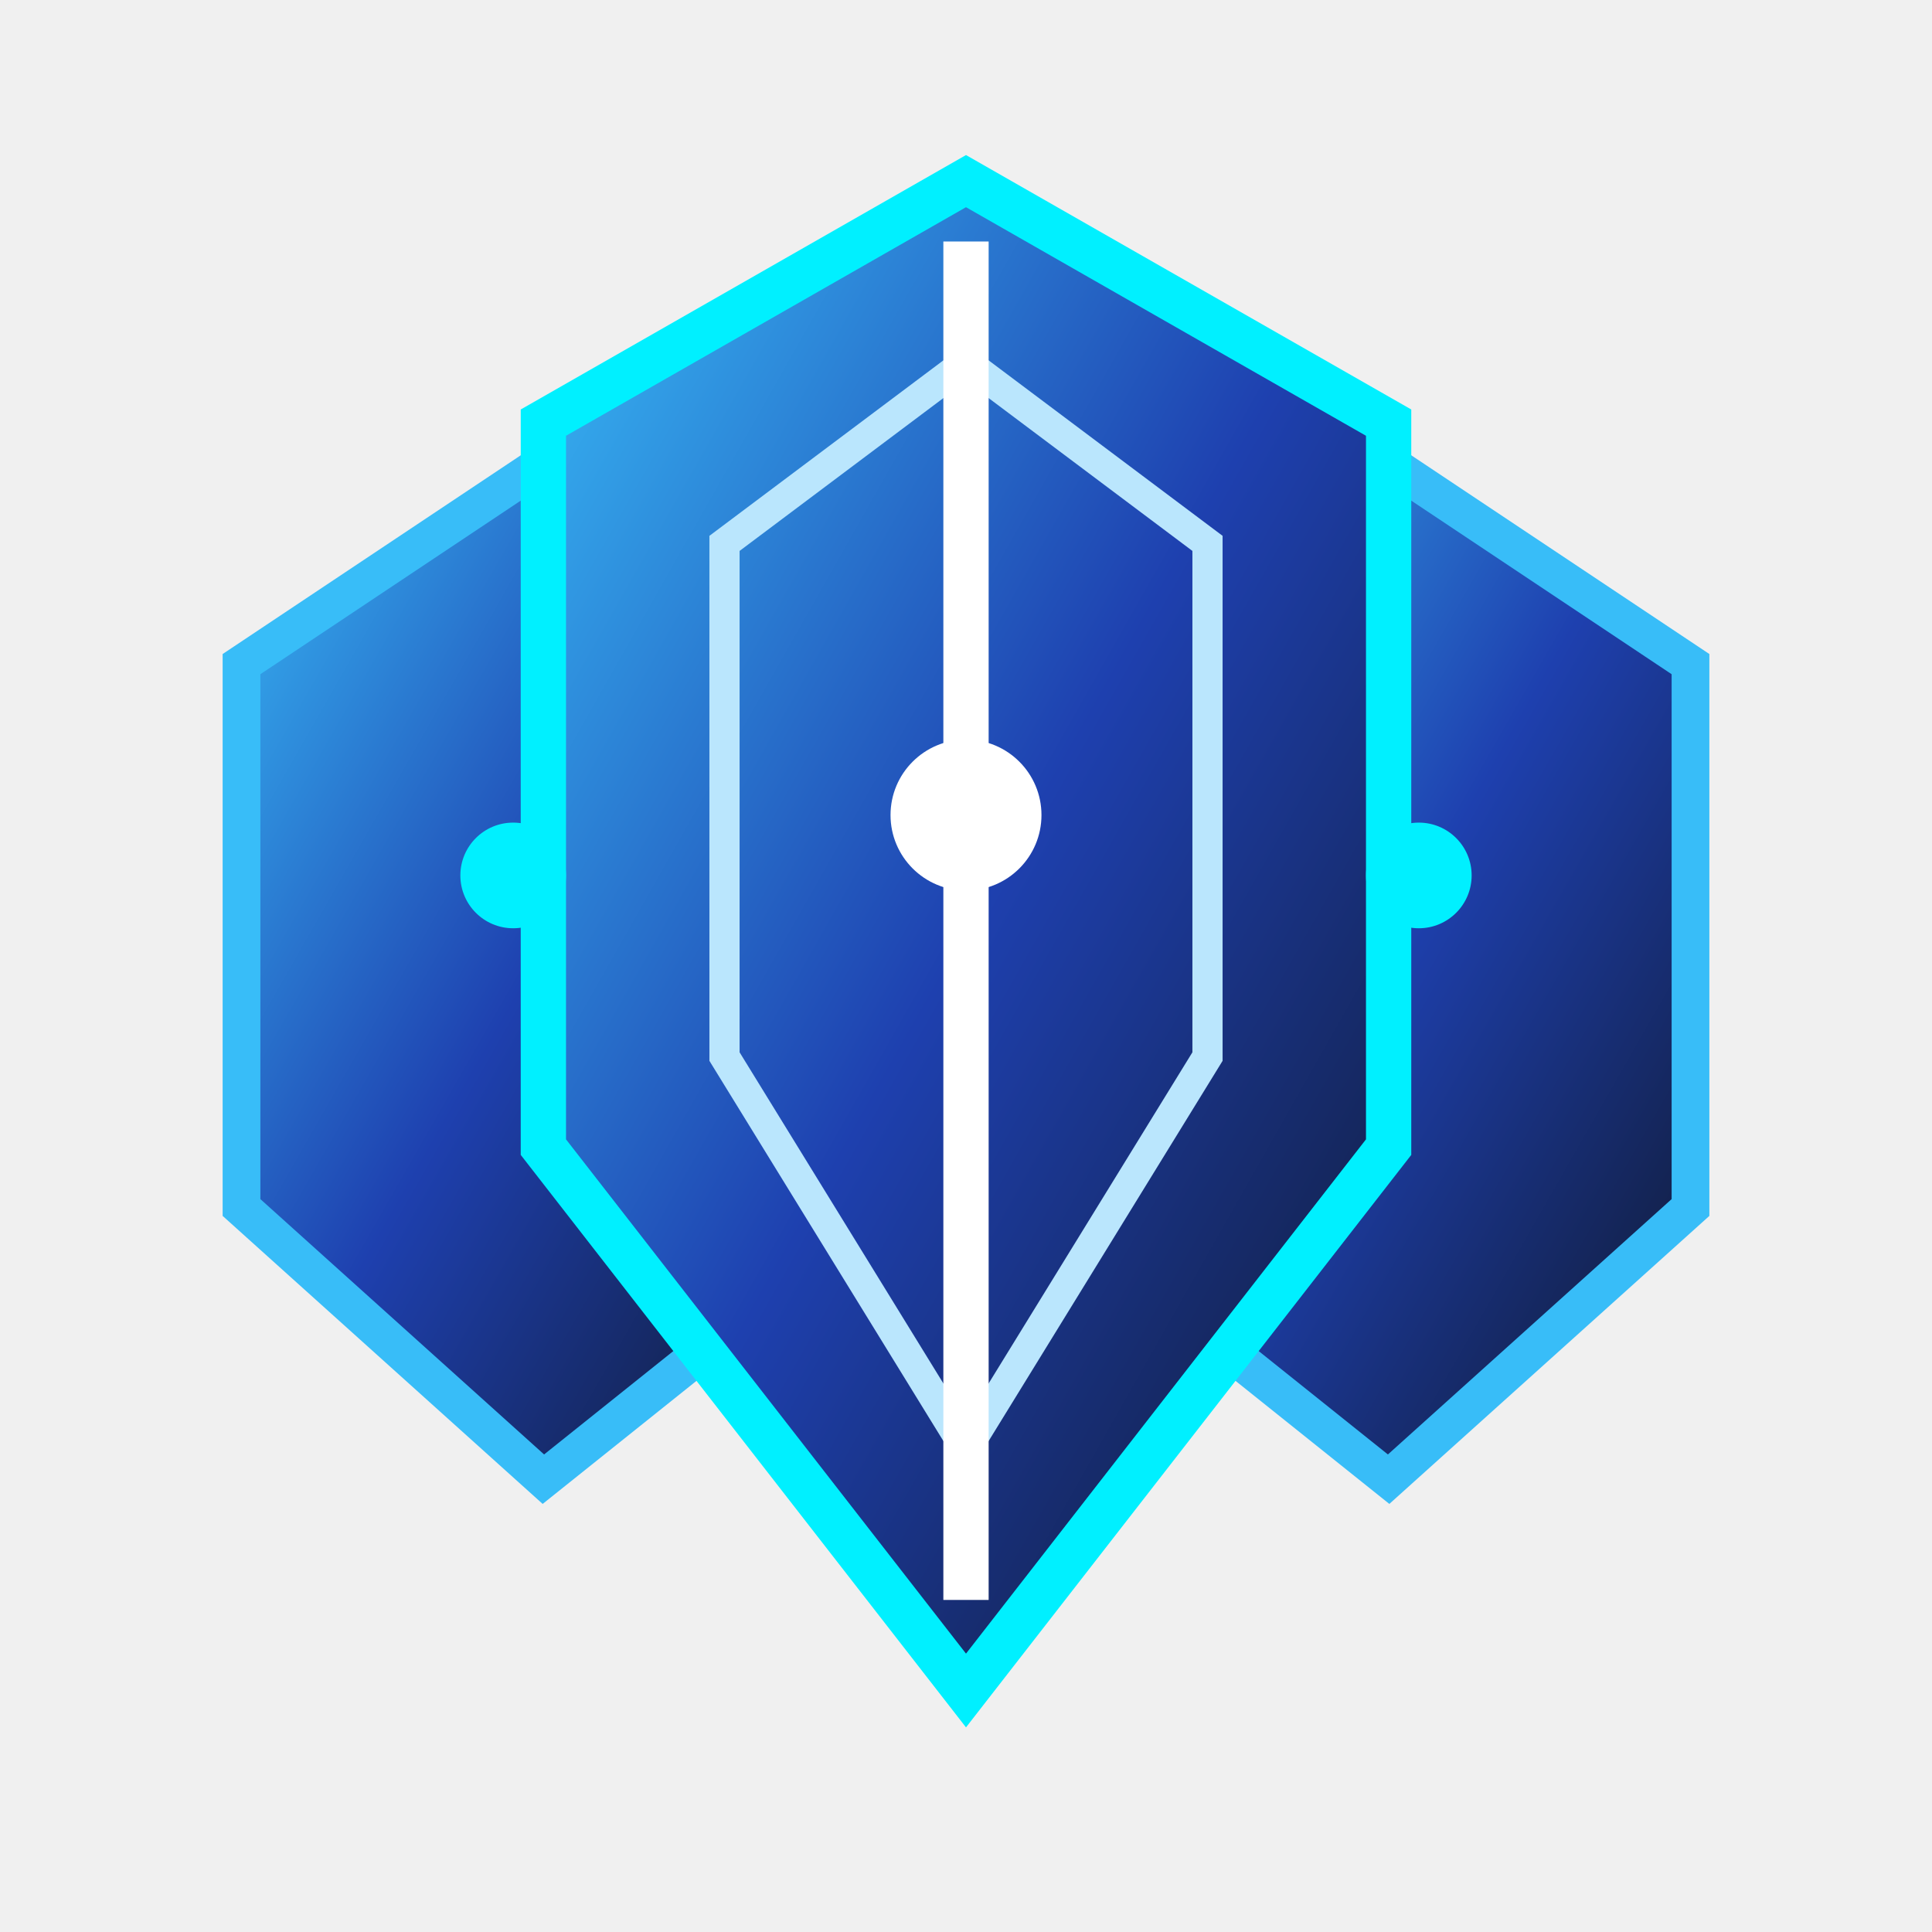
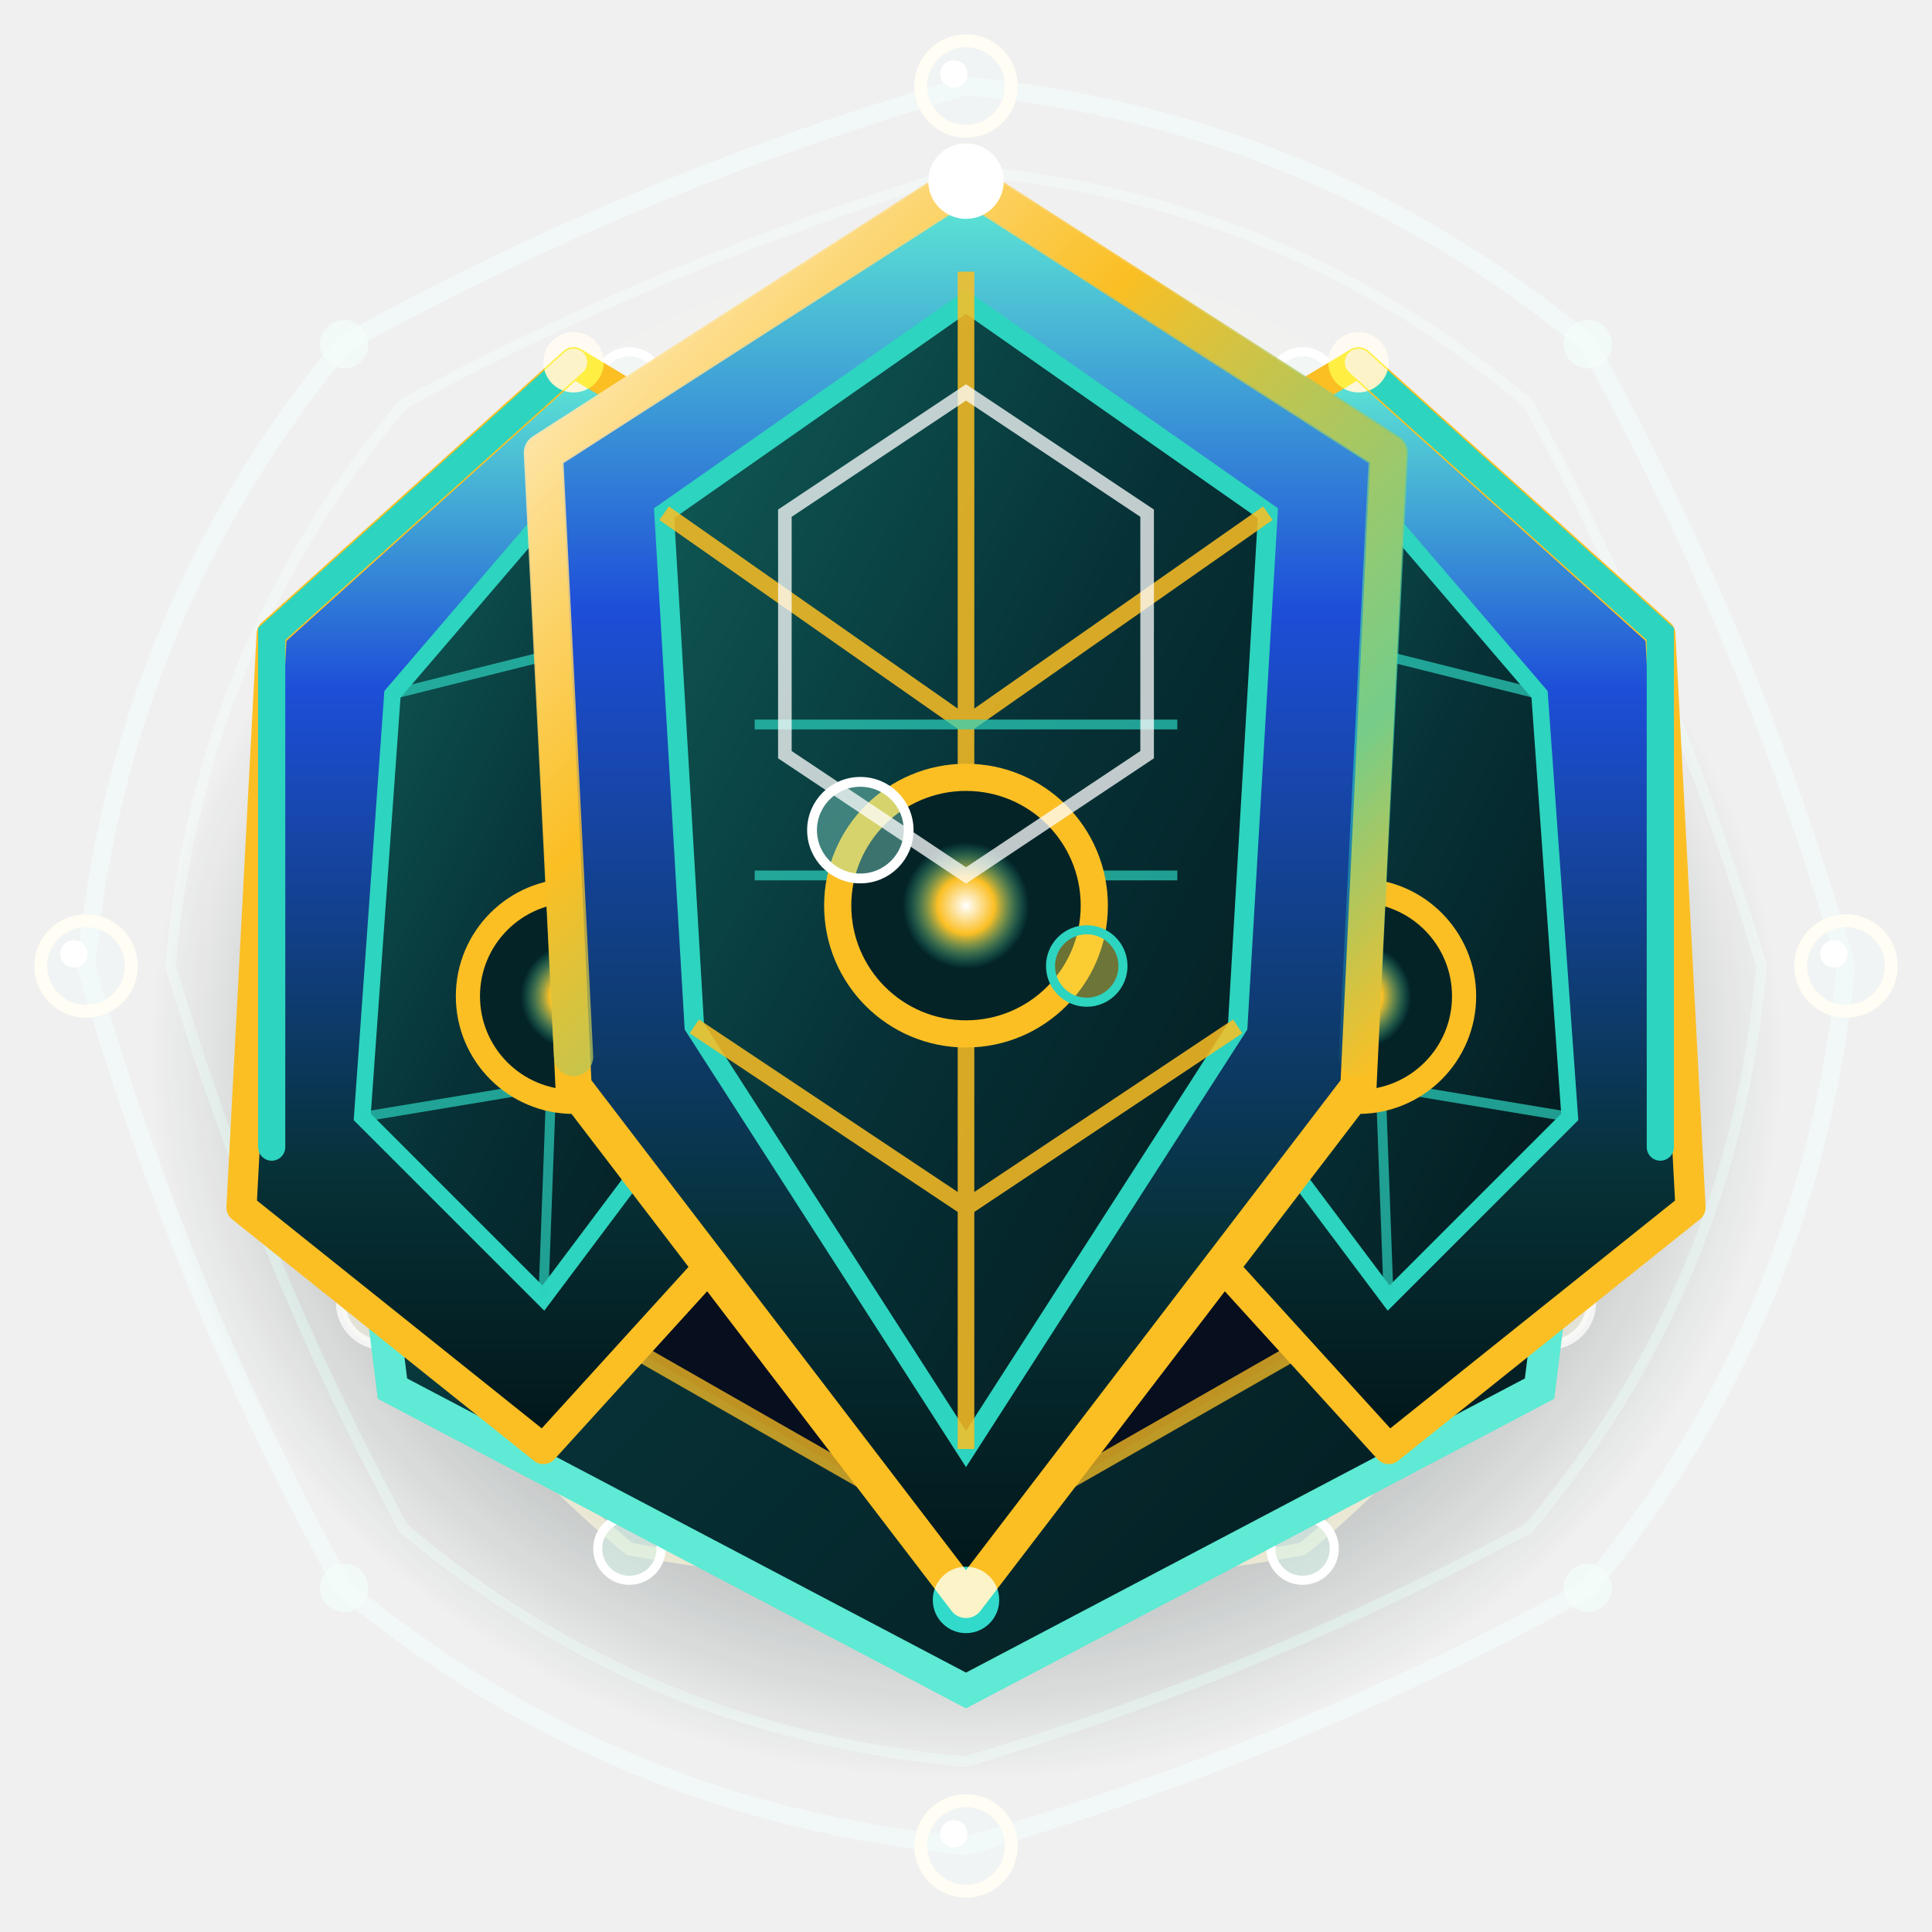
- <svg xmlns="http://www.w3.org/2000/svg" viewBox="0 0 128 128">
+ <svg xmlns="http://www.w3.org/2000/svg" viewBox="0 0 128 128" fill="none" data-rig-id="util-scales-lv2-rig" data-root-anchor="64,64" data-has-aura="true">
  <defs>
-     <linearGradient id="scale2" x1="0" y1="0" x2="1" y2="1">
-       <stop offset="0%" stop-color="#38bdf8" />
-       <stop offset="50%" stop-color="#1e40af" />
-       <stop offset="100%" stop-color="#0f172a" />
+     <radialGradient id="us2-cast-shadow" cx="50%" cy="50%" r="50%">
+       <stop offset="0%" stop-color="#021317" stop-opacity="0.70" />
+       <stop offset="62%" stop-color="#03181c" stop-opacity="0.32" />
+       <stop offset="100%" stop-color="#03181c" stop-opacity="0" />
+     </radialGradient>
+     <radialGradient id="us2-aura-field" cx="50%" cy="50%" r="50%">
+       <stop offset="0%" stop-color="#2dd4bf" stop-opacity="0.30" />
+       <stop offset="55%" stop-color="#fbbf24" stop-opacity="0.14" />
+       <stop offset="100%" stop-color="#03181c" stop-opacity="0" />
+     </radialGradient>
+     <linearGradient id="us2-chitin-obsidian" x1="0%" y1="0%" x2="100%" y2="100%">
+       <stop offset="0%" stop-color="#115e59" />
+       <stop offset="50%" stop-color="#063136" />
+       <stop offset="100%" stop-color="#03181c" />
    </linearGradient>
+     <linearGradient id="us2-hex-armor" x1="0%" y1="0%" x2="0%" y2="100%">
+       <stop offset="0%" stop-color="#5eead4" />
+       <stop offset="30%" stop-color="#1d4ed8" />
+       <stop offset="75%" stop-color="#063136" />
+       <stop offset="100%" stop-color="#021619" />
+     </linearGradient>
+     <radialGradient id="us2-joint-core" cx="50%" cy="50%" r="50%">
+       <stop offset="0%" stop-color="#ffffff" />
+       <stop offset="45%" stop-color="#fbbf24" />
+       <stop offset="100%" stop-color="#2dd4bf" stop-opacity="0" />
+     </radialGradient>
+     <linearGradient id="us2-rim-glow" x1="0%" y1="0%" x2="100%" y2="100%">
+       <stop offset="0%" stop-color="#ffffff" stop-opacity="0.95" />
+       <stop offset="40%" stop-color="#fbbf24" stop-opacity="0.80" />
+       <stop offset="80%" stop-color="#2dd4bf" stop-opacity="0.65" />
+       <stop offset="100%" stop-color="#2dd4bf" stop-opacity="0" />
+     </linearGradient>
+     <radialGradient id="confocal-halo" cx="50%" cy="50%" r="50%">
+       <stop offset="0%" stop-color="#2dd4bf" stop-opacity="0" />
+       <stop offset="68%" stop-color="#2dd4bf" stop-opacity="0.16" />
+       <stop offset="86%" stop-color="#a855f7" stop-opacity="0.32" />
+       <stop offset="100%" stop-color="#03181c" stop-opacity="0" />
+     </radialGradient>
  </defs>
-   <polygon points="16,44 40,28 56,44 56,82 36,98 16,80" fill="url(#scale2)" stroke="#38bdf8" stroke-width="2.5" />
-   <polygon points="72,44 88,28 112,44 112,80 92,98 72,82" fill="url(#scale2)" stroke="#38bdf8" stroke-width="2.5" />
-   <polygon points="36,28 64,12 92,28 92,76 64,112 36,76" fill="url(#scale2)" stroke="#00f0ff" stroke-width="3" />
-   <polygon points="48,36 64,24 80,36 80,70 64,96 48,70" fill="none" stroke="#bae6fd" stroke-width="2" />
-   <line x1="64" y1="16" x2="64" y2="106" stroke="#ffffff" stroke-width="3" />
-   <circle cx="34" cy="58" r="3.5" fill="#00f0ff" />
-   <circle cx="94" cy="58" r="3.5" fill="#00f0ff" />
-   <circle cx="64" cy="54" r="5" fill="#ffffff" />
+   <g id="part-shadow-cast" data-pivot="64,70" data-parent="root" data-z-index="1" data-blend="multiply" style="mix-blend-mode: multiply">
+     <ellipse cx="64" cy="70" rx="54" ry="48" fill="url(#us2-cast-shadow)" />
+     <ellipse cx="64" cy="72" rx="38" ry="32" fill="#021317" fill-opacity="0.42" />
+   </g>
+   <g id="part-aura-ring-outer" data-pivot="64,64" data-parent="root" data-z-index="4" data-blend="screen" data-motion="spin-cw" style="mix-blend-mode: screen">
+     <circle cx="64" cy="64" r="62" fill="url(#us2-aura-field)" />
+     <path fill="none" stroke="#2dd4bf" stroke-width="1.2" stroke-opacity="0.65" d="M122.3,64 Q120.08,87.23 105.22,105.22 Q85.58,116.09 64,122.3 Q40.77,120.08 22.78,105.22 Q11.91,85.58 5.7,64 Q7.92,40.77 22.78,22.78 Q42.42,11.91 64,5.7 Q87.23,7.92 105.22,22.78 Q116.09,42.42 122.3,64 Z" stroke-linecap="round" stroke-linejoin="round" />
+     <path fill="none" stroke="#34d399" stroke-width="0.7" stroke-opacity="0.5" d="M116.7,64 Q114.91,85.09 101.26,101.26 Q83.43,110.91 64,116.7 Q42.91,114.91 26.74,101.26 Q17.09,83.43 11.3,64 Q13.09,42.91 26.74,26.74 Q44.57,17.09 64,11.3 Q85.09,13.09 101.26,26.74 Q110.91,44.57 116.7,64 Z" stroke-linecap="round" stroke-linejoin="round" />
+     <circle cx="122.3" cy="64" r="3.0" fill="#2dd4bf" fill-opacity="0.35" stroke="#fde047" stroke-width="0.85" />
+     <circle cx="121.5" cy="63.2" r="0.9" fill="#ffffff" />
+     <circle cx="105.2" cy="105.2" r="1.6" fill="#34d399" fill-opacity="0.8" />
+     <circle cx="64" cy="122.3" r="3.0" fill="#2dd4bf" fill-opacity="0.35" stroke="#fde047" stroke-width="0.85" />
+     <circle cx="63.2" cy="121.5" r="0.9" fill="#ffffff" />
+     <circle cx="22.8" cy="105.2" r="1.6" fill="#34d399" fill-opacity="0.8" />
+     <circle cx="5.7" cy="64" r="3.0" fill="#2dd4bf" fill-opacity="0.35" stroke="#fde047" stroke-width="0.85" />
+     <circle cx="4.9" cy="63.2" r="0.9" fill="#ffffff" />
+     <circle cx="22.8" cy="22.8" r="1.6" fill="#34d399" fill-opacity="0.8" />
+     <circle cx="64" cy="5.7" r="3.0" fill="#2dd4bf" fill-opacity="0.35" stroke="#fde047" stroke-width="0.85" />
+     <circle cx="63.2" cy="4.9" r="0.9" fill="#ffffff" />
+     <circle cx="105.2" cy="22.8" r="1.6" fill="#34d399" fill-opacity="0.8" />
+   </g>
+   <g id="part-aura-ring-inner" data-pivot="64,64" data-parent="root" data-z-index="5" data-blend="screen" data-motion="spin-ccw" style="mix-blend-mode: screen">
+     <path fill="none" stroke="#fde047" stroke-width="0.85" stroke-opacity="0.62" d="M108.6,64 Q104.7,87.5 86.3,102.62 Q64,106.68 41.7,102.62 Q23.3,87.5 19.4,64 Q27.04,42.66 41.7,25.38 Q64,17 86.3,25.38 Q100.96,42.66 108.6,64 Z" stroke-linecap="round" stroke-linejoin="round" />
+     <circle cx="108.6" cy="64" r="2.1" fill="#34d399" fill-opacity="0.45" stroke="#ffffff" stroke-width="0.6" />
+     <circle cx="86.3" cy="102.6" r="2.1" fill="#34d399" fill-opacity="0.45" stroke="#ffffff" stroke-width="0.6" />
+     <circle cx="41.7" cy="102.6" r="2.1" fill="#34d399" fill-opacity="0.45" stroke="#ffffff" stroke-width="0.6" />
+     <circle cx="19.4" cy="64" r="2.1" fill="#34d399" fill-opacity="0.45" stroke="#ffffff" stroke-width="0.6" />
+     <circle cx="41.7" cy="25.4" r="2.1" fill="#34d399" fill-opacity="0.45" stroke="#ffffff" stroke-width="0.6" />
+     <circle cx="86.3" cy="25.4" r="2.1" fill="#34d399" fill-opacity="0.45" stroke="#ffffff" stroke-width="0.6" />
+     <circle cx="102.62" cy="86.3" r="2.8" fill="#fde047" fill-opacity="0.38" stroke="#ffffff" stroke-width="0.65" stroke-opacity="0.75" />
+     <circle cx="25.38" cy="86.3" r="2.8" fill="#fde047" fill-opacity="0.38" stroke="#ffffff" stroke-width="0.65" stroke-opacity="0.75" />
+     <circle cx="64" cy="19.4" r="2.8" fill="#fde047" fill-opacity="0.38" stroke="#ffffff" stroke-width="0.65" stroke-opacity="0.75" />
+   </g>
+   <g id="part-scale-base-dermis" data-pivot="64,74" data-parent="root" data-z-index="10" data-blend="normal">
+     <polygon points="64,22 108,44 102,92 64,112 26,92 20,44" fill="url(#us2-chitin-obsidian)" stroke="#5eead4" stroke-width="2.1" />
+     <polygon points="64,30 96,48 92,86 64,102 36,86 32,48" fill="#070e1d" stroke="#fbbf24" stroke-width="1.1" stroke-opacity="0.75" />
+     <path d="M36 66 L92 66 M42 80 L86 80 M64 30 L64 102" stroke="#2dd4bf" stroke-width="0.65" stroke-opacity="0.6" />
+   </g>
+   <g id="part-scale-plate-right" data-pivot="90,66" data-parent="part-scale-base-dermis" data-z-index="20" data-blend="normal" data-motion="rotate-sym-right">
+     <polygon points="90,24 70,36 72,74 92,96 112,80 110,42" fill="url(#us2-hex-armor)" stroke="#fbbf24" stroke-width="2.0" stroke-linejoin="round" />
+     <polygon points="90,32 78,40 80,70 92,86 104,74 102,46" fill="url(#us2-chitin-obsidian)" stroke="#2dd4bf" stroke-width="1.1" />
+     <path d="M90 32 L92 86 M102 46 L78 40 M104 74 L80 70" stroke="#2dd4bf" stroke-width="0.65" stroke-opacity="0.7" />
+     <circle cx="90" cy="66" r="7" fill="#042326" stroke="#fbbf24" stroke-width="1.6" />
+     <circle cx="90" cy="66" r="3.5" fill="url(#us2-joint-core)" />
+   </g>
+   <g id="part-scale-plate-left" data-pivot="38,66" data-parent="part-scale-base-dermis" data-z-index="20" data-blend="normal" data-motion="rotate-sym-left">
+     <polygon points="38,24 58,36 56,74 36,96 16,80 18,42" fill="url(#us2-hex-armor)" stroke="#fbbf24" stroke-width="2.0" stroke-linejoin="round" />
+     <polygon points="38,32 50,40 48,70 36,86 24,74 26,46" fill="url(#us2-chitin-obsidian)" stroke="#2dd4bf" stroke-width="1.1" />
+     <path d="M38 32 L36 86 M26 46 L50 40 M24 74 L48 70" stroke="#2dd4bf" stroke-width="0.65" stroke-opacity="0.7" />
+     <circle cx="38" cy="66" r="7" fill="#042326" stroke="#fbbf24" stroke-width="1.6" />
+     <circle cx="38" cy="66" r="3.5" fill="url(#us2-joint-core)" />
+   </g>
+   <g id="part-scale-plate-center" data-pivot="64,60" data-parent="part-scale-base-dermis" data-z-index="30" data-blend="normal" data-motion="translate-y">
+     <polygon points="64,12 92,30 90,72 64,106 38,72 36,30" fill="url(#us2-hex-armor)" stroke="#fbbf24" stroke-width="2.4" stroke-linejoin="round" />
+     <polygon points="64,20 84,34 82,68 64,96 46,68 44,34" fill="url(#us2-chitin-obsidian)" stroke="#2dd4bf" stroke-width="1.3" />
+     <path d="M64 18 L64 96 M44 34 L64 48 L84 34 M46 68 L64 80 L82 68" stroke="#fbbf24" stroke-width="1.1" stroke-opacity="0.85" />
+     <path d="M50 48 L78 48 M50 58 L78 58" stroke="#2dd4bf" stroke-width="0.65" stroke-opacity="0.7" />
+     <circle cx="64" cy="60" r="8.5" fill="#042326" stroke="#fbbf24" stroke-width="1.8" />
+     <circle cx="64" cy="60" r="4.2" fill="url(#us2-joint-core)" />
+     <circle cx="57" cy="55" r="3.2" fill="#99f6e4" fill-opacity="0.38" stroke="#ffffff" stroke-width="0.65" />
+     <circle cx="72" cy="64" r="2.4" fill="#fde047" fill-opacity="0.42" stroke="#2dd4bf" stroke-width="0.6" />
+   </g>
+   <g id="part-light-rim-scales" data-pivot="64,60" data-parent="part-scale-plate-center" data-z-index="45" data-blend="plus-lighter" style="mix-blend-mode: plus-lighter">
+     <polyline points="38,70 36,30 64,12 92,30 90,70" stroke="url(#us2-rim-glow)" stroke-width="2.6" stroke-linecap="round" stroke-linejoin="round" />
+     <polyline points="18,76 18,42 38,24" stroke="#2dd4bf" stroke-width="1.8" stroke-linecap="round" />
+     <polyline points="110,76 110,42 90,24" stroke="#2dd4bf" stroke-width="1.8" stroke-linecap="round" />
+   </g>
+   <g id="part-aura-corona-top" data-pivot="64,64" data-parent="root" data-z-index="65" data-blend="screen" data-motion="pulse-breathe" style="mix-blend-mode: screen">
+     <polygon points="64,26 76,34 76,50 64,58 52,50 52,34" stroke="#ffffff" stroke-width="0.9" stroke-opacity="0.75" />
+     <circle cx="64" cy="12" r="2.5" fill="#ffffff" />
+     <circle cx="38" cy="24" r="2" fill="#fbbf24" />
+     <circle cx="90" cy="24" r="2" fill="#fbbf24" />
+     <circle cx="64" cy="106" r="2.2" fill="#2dd4bf" />
+   </g>
</svg>
